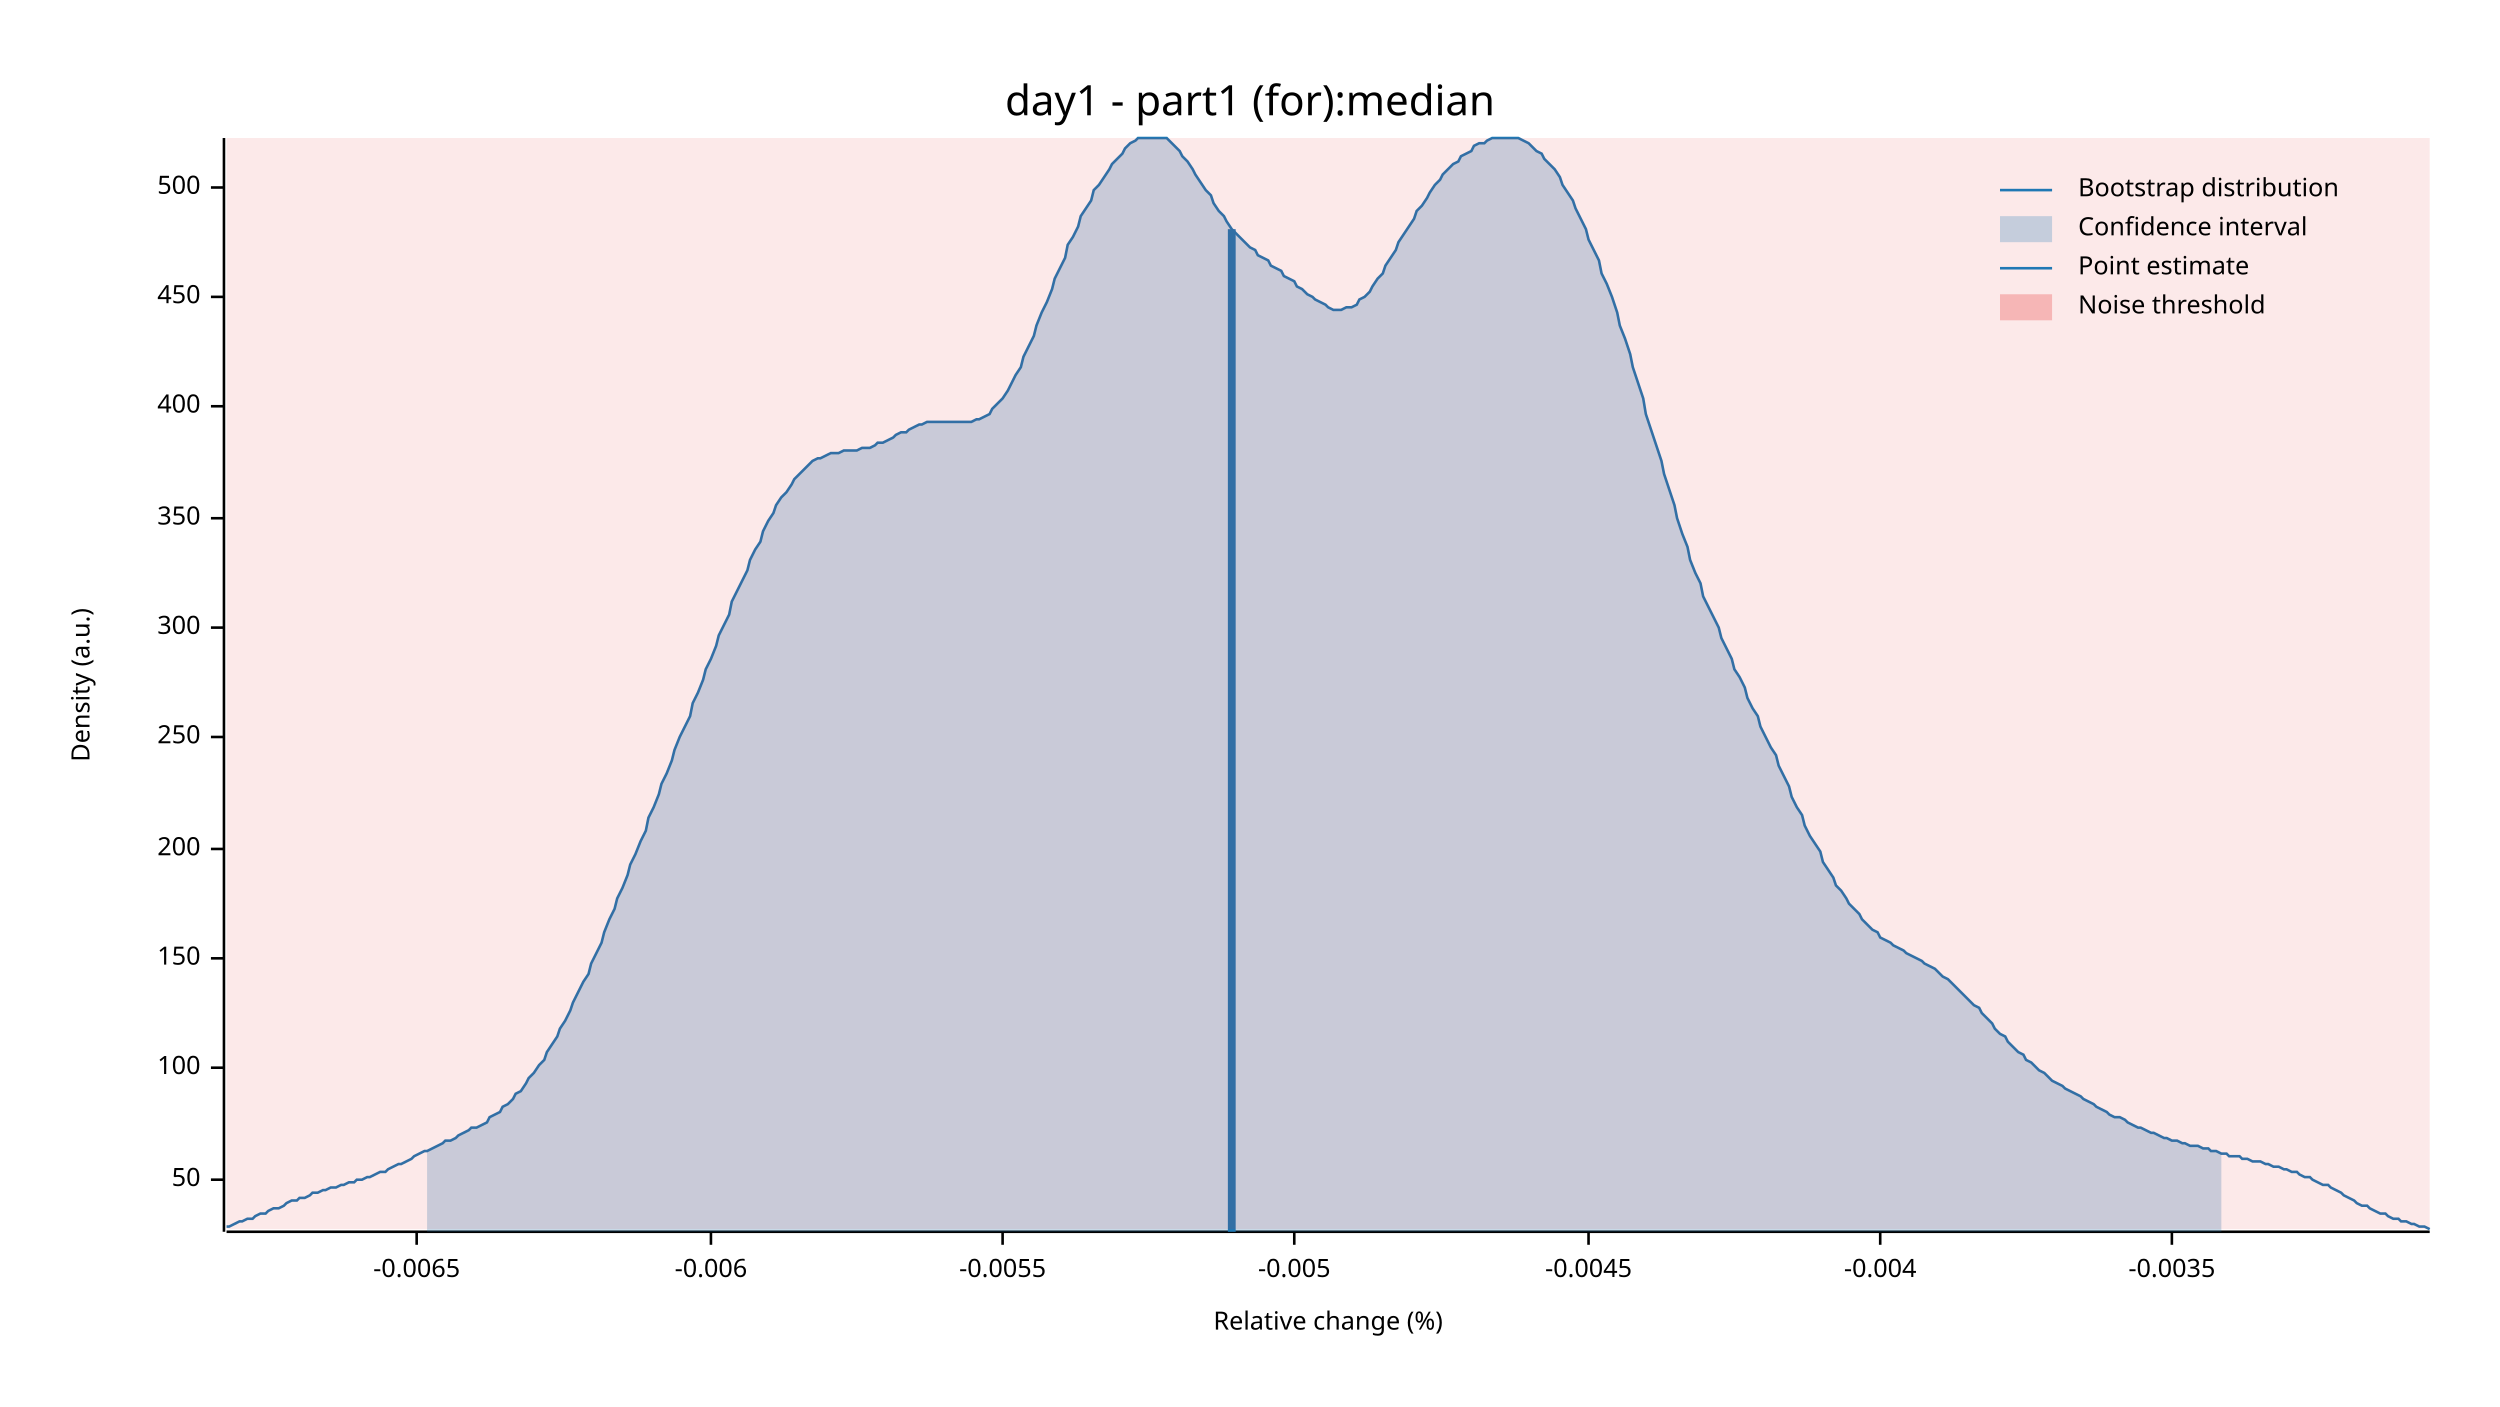
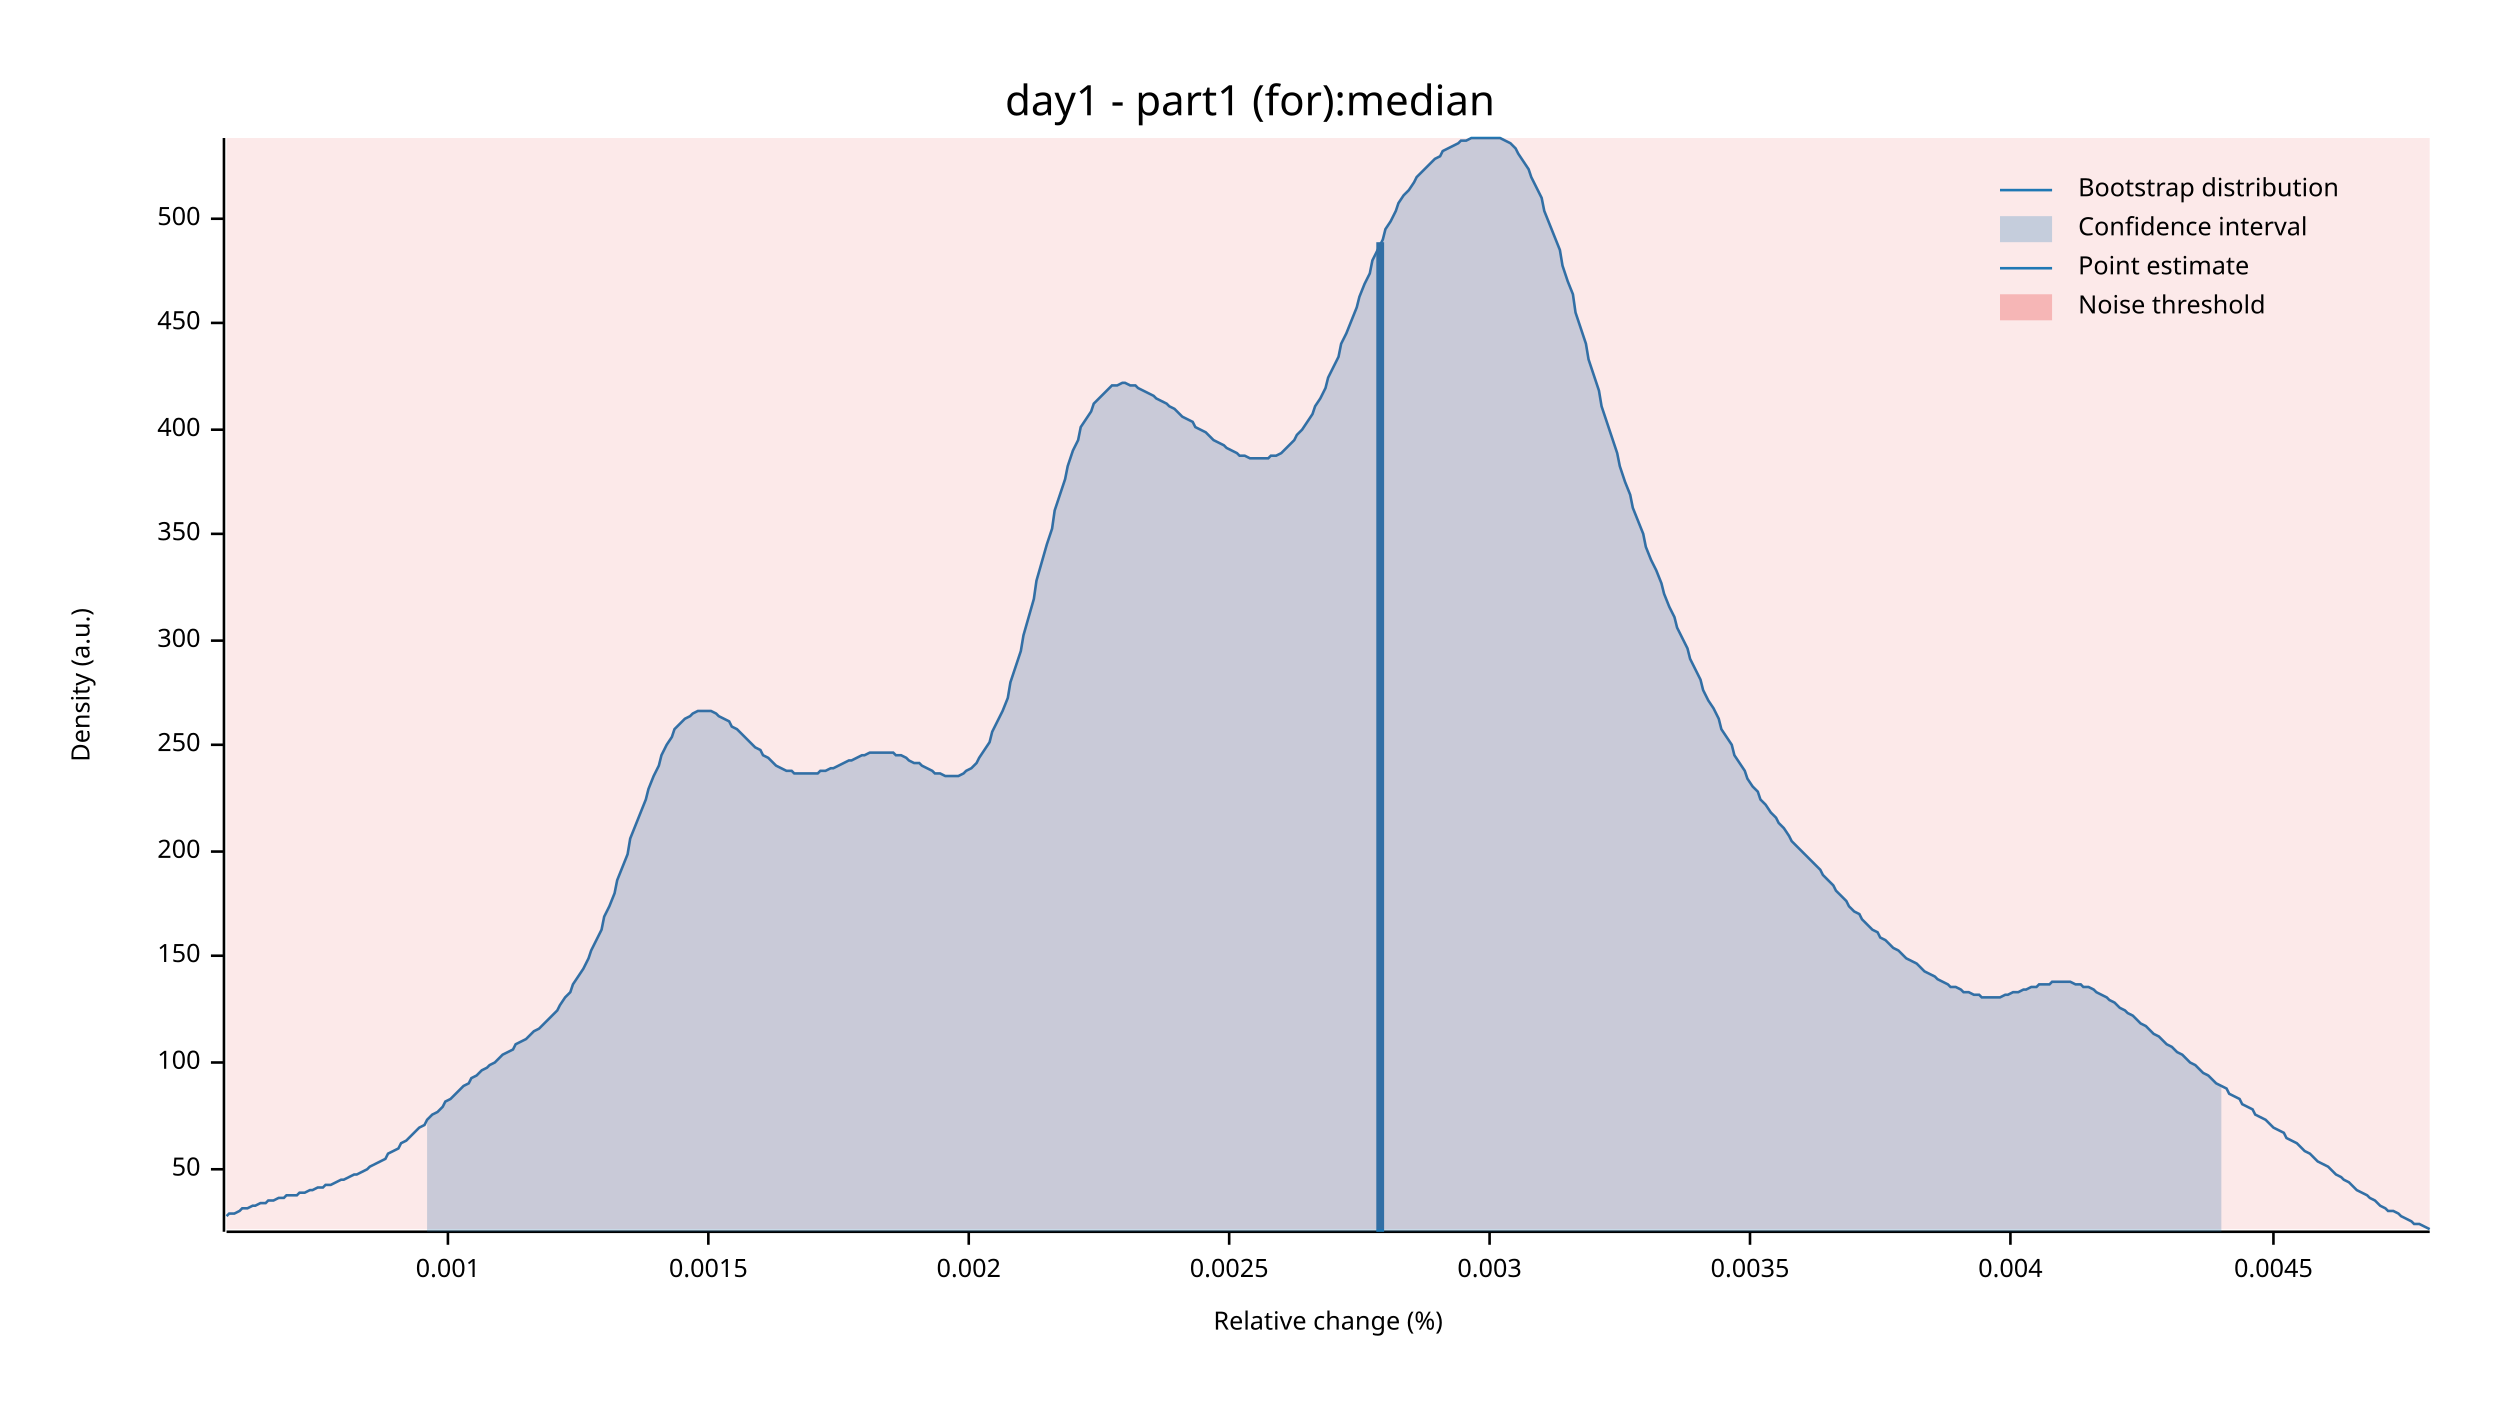
<svg xmlns="http://www.w3.org/2000/svg" width="960" height="540" viewBox="0 0 960 540">
  <text x="480" y="32" dy="0.76em" text-anchor="middle" font-family="sans-serif" font-size="16.129" opacity="1" fill="#000000">
day1 - part1 (for):median
</text>
  <text x="27" y="263" dy="0.76em" text-anchor="middle" font-family="sans-serif" font-size="9.677" opacity="1" fill="#000000" transform="rotate(270, 27, 263)">
Density (a.u.)
</text>
  <text x="510" y="513" dy="-0.5ex" text-anchor="middle" font-family="sans-serif" font-size="9.677" opacity="1" fill="#000000">
Relative change (%)
</text>
  <polyline fill="none" opacity="1" stroke="#000000" stroke-width="1" points="86,53 86,473 " />
-   <text x="77" y="453" dy="0.5ex" text-anchor="end" font-family="sans-serif" font-size="9.677" opacity="1" fill="#000000">
+   <text x="77" y="449" dy="0.5ex" text-anchor="end" font-family="sans-serif" font-size="9.677" opacity="1" fill="#000000">
50
</text>
-   <polyline fill="none" opacity="1" stroke="#000000" stroke-width="1" points="81,453 86,453 " />
-   <text x="77" y="410" dy="0.5ex" text-anchor="end" font-family="sans-serif" font-size="9.677" opacity="1" fill="#000000">
+   <polyline fill="none" opacity="1" stroke="#000000" stroke-width="1" points="81,449 86,449 " />
+   <text x="77" y="408" dy="0.5ex" text-anchor="end" font-family="sans-serif" font-size="9.677" opacity="1" fill="#000000">
100
</text>
-   <polyline fill="none" opacity="1" stroke="#000000" stroke-width="1" points="81,410 86,410 " />
-   <text x="77" y="368" dy="0.5ex" text-anchor="end" font-family="sans-serif" font-size="9.677" opacity="1" fill="#000000">
+   <polyline fill="none" opacity="1" stroke="#000000" stroke-width="1" points="81,408 86,408 " />
+   <text x="77" y="367" dy="0.5ex" text-anchor="end" font-family="sans-serif" font-size="9.677" opacity="1" fill="#000000">
150
</text>
-   <polyline fill="none" opacity="1" stroke="#000000" stroke-width="1" points="81,368 86,368 " />
-   <text x="77" y="326" dy="0.5ex" text-anchor="end" font-family="sans-serif" font-size="9.677" opacity="1" fill="#000000">
+   <polyline fill="none" opacity="1" stroke="#000000" stroke-width="1" points="81,367 86,367 " />
+   <text x="77" y="327" dy="0.5ex" text-anchor="end" font-family="sans-serif" font-size="9.677" opacity="1" fill="#000000">
200
</text>
-   <polyline fill="none" opacity="1" stroke="#000000" stroke-width="1" points="81,326 86,326 " />
-   <text x="77" y="283" dy="0.5ex" text-anchor="end" font-family="sans-serif" font-size="9.677" opacity="1" fill="#000000">
+   <polyline fill="none" opacity="1" stroke="#000000" stroke-width="1" points="81,327 86,327 " />
+   <text x="77" y="286" dy="0.5ex" text-anchor="end" font-family="sans-serif" font-size="9.677" opacity="1" fill="#000000">
250
</text>
-   <polyline fill="none" opacity="1" stroke="#000000" stroke-width="1" points="81,283 86,283 " />
-   <text x="77" y="241" dy="0.5ex" text-anchor="end" font-family="sans-serif" font-size="9.677" opacity="1" fill="#000000">
+   <polyline fill="none" opacity="1" stroke="#000000" stroke-width="1" points="81,286 86,286 " />
+   <text x="77" y="246" dy="0.5ex" text-anchor="end" font-family="sans-serif" font-size="9.677" opacity="1" fill="#000000">
300
</text>
-   <polyline fill="none" opacity="1" stroke="#000000" stroke-width="1" points="81,241 86,241 " />
-   <text x="77" y="199" dy="0.5ex" text-anchor="end" font-family="sans-serif" font-size="9.677" opacity="1" fill="#000000">
+   <polyline fill="none" opacity="1" stroke="#000000" stroke-width="1" points="81,246 86,246 " />
+   <text x="77" y="205" dy="0.5ex" text-anchor="end" font-family="sans-serif" font-size="9.677" opacity="1" fill="#000000">
350
</text>
-   <polyline fill="none" opacity="1" stroke="#000000" stroke-width="1" points="81,199 86,199 " />
-   <text x="77" y="156" dy="0.5ex" text-anchor="end" font-family="sans-serif" font-size="9.677" opacity="1" fill="#000000">
+   <polyline fill="none" opacity="1" stroke="#000000" stroke-width="1" points="81,205 86,205 " />
+   <text x="77" y="165" dy="0.5ex" text-anchor="end" font-family="sans-serif" font-size="9.677" opacity="1" fill="#000000">
400
</text>
-   <polyline fill="none" opacity="1" stroke="#000000" stroke-width="1" points="81,156 86,156 " />
-   <text x="77" y="114" dy="0.5ex" text-anchor="end" font-family="sans-serif" font-size="9.677" opacity="1" fill="#000000">
+   <polyline fill="none" opacity="1" stroke="#000000" stroke-width="1" points="81,165 86,165 " />
+   <text x="77" y="124" dy="0.5ex" text-anchor="end" font-family="sans-serif" font-size="9.677" opacity="1" fill="#000000">
450
</text>
-   <polyline fill="none" opacity="1" stroke="#000000" stroke-width="1" points="81,114 86,114 " />
-   <text x="77" y="72" dy="0.5ex" text-anchor="end" font-family="sans-serif" font-size="9.677" opacity="1" fill="#000000">
+   <polyline fill="none" opacity="1" stroke="#000000" stroke-width="1" points="81,124 86,124 " />
+   <text x="77" y="84" dy="0.5ex" text-anchor="end" font-family="sans-serif" font-size="9.677" opacity="1" fill="#000000">
500
</text>
-   <polyline fill="none" opacity="1" stroke="#000000" stroke-width="1" points="81,72 86,72 " />
+   <polyline fill="none" opacity="1" stroke="#000000" stroke-width="1" points="81,84 86,84 " />
  <polyline fill="none" opacity="1" stroke="#000000" stroke-width="1" points="87,473 933,473 " />
-   <text x="160" y="483" dy="0.76em" text-anchor="middle" font-family="sans-serif" font-size="9.677" opacity="1" fill="#000000">
- -0.0065
+   <text x="172" y="483" dy="0.76em" text-anchor="middle" font-family="sans-serif" font-size="9.677" opacity="1" fill="#000000">
+ 0.001
</text>
-   <polyline fill="none" opacity="1" stroke="#000000" stroke-width="1" points="160,473 160,478 " />
-   <text x="273" y="483" dy="0.76em" text-anchor="middle" font-family="sans-serif" font-size="9.677" opacity="1" fill="#000000">
- -0.006
+   <polyline fill="none" opacity="1" stroke="#000000" stroke-width="1" points="172,473 172,478 " />
+   <text x="272" y="483" dy="0.76em" text-anchor="middle" font-family="sans-serif" font-size="9.677" opacity="1" fill="#000000">
+ 0.0015
</text>
-   <polyline fill="none" opacity="1" stroke="#000000" stroke-width="1" points="273,473 273,478 " />
-   <text x="385" y="483" dy="0.76em" text-anchor="middle" font-family="sans-serif" font-size="9.677" opacity="1" fill="#000000">
- -0.0055
+   <polyline fill="none" opacity="1" stroke="#000000" stroke-width="1" points="272,473 272,478 " />
+   <text x="372" y="483" dy="0.76em" text-anchor="middle" font-family="sans-serif" font-size="9.677" opacity="1" fill="#000000">
+ 0.002
</text>
-   <polyline fill="none" opacity="1" stroke="#000000" stroke-width="1" points="385,473 385,478 " />
-   <text x="497" y="483" dy="0.76em" text-anchor="middle" font-family="sans-serif" font-size="9.677" opacity="1" fill="#000000">
- -0.005
+   <polyline fill="none" opacity="1" stroke="#000000" stroke-width="1" points="372,473 372,478 " />
+   <text x="472" y="483" dy="0.76em" text-anchor="middle" font-family="sans-serif" font-size="9.677" opacity="1" fill="#000000">
+ 0.0025
</text>
-   <polyline fill="none" opacity="1" stroke="#000000" stroke-width="1" points="497,473 497,478 " />
-   <text x="610" y="483" dy="0.76em" text-anchor="middle" font-family="sans-serif" font-size="9.677" opacity="1" fill="#000000">
- -0.0045
+   <polyline fill="none" opacity="1" stroke="#000000" stroke-width="1" points="472,473 472,478 " />
+   <text x="572" y="483" dy="0.76em" text-anchor="middle" font-family="sans-serif" font-size="9.677" opacity="1" fill="#000000">
+ 0.003
</text>
-   <polyline fill="none" opacity="1" stroke="#000000" stroke-width="1" points="610,473 610,478 " />
-   <text x="722" y="483" dy="0.76em" text-anchor="middle" font-family="sans-serif" font-size="9.677" opacity="1" fill="#000000">
- -0.004
+   <polyline fill="none" opacity="1" stroke="#000000" stroke-width="1" points="572,473 572,478 " />
+   <text x="672" y="483" dy="0.76em" text-anchor="middle" font-family="sans-serif" font-size="9.677" opacity="1" fill="#000000">
+ 0.0035
</text>
-   <polyline fill="none" opacity="1" stroke="#000000" stroke-width="1" points="722,473 722,478 " />
-   <text x="834" y="483" dy="0.76em" text-anchor="middle" font-family="sans-serif" font-size="9.677" opacity="1" fill="#000000">
- -0.0035
+   <polyline fill="none" opacity="1" stroke="#000000" stroke-width="1" points="672,473 672,478 " />
+   <text x="772" y="483" dy="0.76em" text-anchor="middle" font-family="sans-serif" font-size="9.677" opacity="1" fill="#000000">
+ 0.004
</text>
-   <polyline fill="none" opacity="1" stroke="#000000" stroke-width="1" points="834,473 834,478 " />
-   <polyline fill="none" opacity="1" stroke="#1F78B4" stroke-width="1" points="87,471 88,471 90,470 92,469 93,469 95,468 97,468 98,467 100,466 102,466 103,465 105,464 107,464 109,463 110,462 112,461 114,461 115,460 117,460 119,459 120,458 122,458 124,457 125,457 127,456 129,456 131,455 132,455 134,454 136,454 137,453 139,453 141,452 142,452 144,451 146,450 148,450 149,449 151,448 153,447 154,447 156,446 158,445 159,444 161,443 163,442 164,442 166,441 168,440 170,439 171,438 173,438 175,437 176,436 178,435 180,434 181,433 183,433 185,432 187,431 188,429 190,428 192,427 193,425 195,424 197,422 198,420 200,419 202,416 203,414 205,412 207,409 209,407 210,404 212,401 214,398 215,395 217,392 219,388 220,385 222,381 224,377 226,374 227,370 229,366 231,362 232,358 234,353 236,349 237,345 239,341 241,336 242,332 244,328 246,323 248,319 249,314 251,310 253,305 254,301 256,297 258,292 259,288 261,283 263,279 265,275 266,270 268,266 270,261 271,257 273,253 275,248 276,244 278,240 280,236 281,231 283,227 285,223 287,219 288,215 290,211 292,208 293,204 295,200 297,197 298,194 300,191 302,189 304,186 305,184 307,182 309,180 310,179 312,177 314,176 315,176 317,175 319,174 320,174 322,174 324,173 326,173 327,173 329,173 331,172 332,172 334,172 336,171 337,170 339,170 341,169 343,168 344,167 346,166 348,166 349,165 351,164 353,163 354,163 356,162 358,162 359,162 361,162 363,162 365,162 366,162 368,162 370,162 371,162 373,162 375,161 376,161 378,160 380,159 381,157 383,155 385,153 387,150 388,148 390,144 392,141 393,137 395,133 397,129 398,125 400,120 402,116 404,111 405,107 407,103 409,99 410,94 412,91 414,87 415,83 417,80 419,77 420,73 422,71 424,68 426,65 427,63 429,61 431,59 432,57 434,55 436,54 437,53 439,53 441,53 443,53 444,53 446,53 448,53 449,54 451,56 453,58 454,60 456,62 458,65 459,67 461,70 463,73 465,75 466,78 468,81 470,83 471,85 473,88 475,90 476,91 478,93 480,95 482,96 483,98 485,99 487,100 488,102 490,103 492,104 493,106 495,107 497,108 498,110 500,111 502,113 504,114 505,115 507,116 509,117 510,118 512,119 514,119 515,119 517,118 519,118 521,117 522,115 524,114 526,112 527,110 529,107 531,105 532,102 534,99 536,96 537,93 539,90 541,87 543,84 544,81 546,79 548,76 549,74 551,71 553,69 554,67 556,65 558,63 560,62 561,60 563,59 565,58 566,56 568,55 570,55 571,54 573,53 575,53 576,53 578,53 580,53 582,53 583,53 585,54 587,55 588,56 590,58 592,59 593,61 595,63 597,65 599,68 600,71 602,74 604,77 605,80 607,84 609,88 610,92 612,96 614,100 615,105 617,109 619,114 621,120 622,125 624,130 626,136 627,141 629,147 631,153 632,159 634,165 636,171 638,177 639,182 641,188 643,194 644,199 646,205 648,210 649,215 651,220 653,224 654,229 656,233 658,237 660,241 661,245 663,249 665,253 666,257 668,260 670,264 671,268 673,272 675,275 676,279 678,283 680,287 682,290 683,294 685,298 687,302 688,306 690,310 692,313 693,317 695,321 697,324 699,327 700,331 702,334 704,337 705,340 707,342 709,345 710,347 712,349 714,351 715,353 717,355 719,357 721,358 722,360 724,361 726,362 727,363 729,364 731,365 732,366 734,367 736,368 738,369 739,370 741,371 743,372 744,373 746,375 748,376 749,377 751,379 753,381 754,382 756,384 758,386 760,387 761,389 763,391 765,393 766,395 768,397 770,398 771,400 773,402 775,404 777,405 778,407 780,408 782,410 783,411 785,412 787,414 788,415 790,416 792,417 793,418 795,419 797,420 799,421 800,422 802,423 804,424 805,425 807,426 809,427 810,428 812,429 814,429 816,430 817,431 819,432 821,433 822,433 824,434 826,435 827,435 829,436 831,437 832,437 834,438 836,438 838,439 839,439 841,440 843,440 844,440 846,441 848,441 849,442 851,442 853,443 855,443 856,444 858,444 860,444 861,445 863,445 865,446 866,446 868,446 870,447 871,447 873,448 875,448 877,449 878,449 880,450 882,450 883,451 885,452 887,452 888,453 890,454 892,455 894,455 895,456 897,457 899,458 900,459 902,460 904,461 905,462 907,463 909,463 910,464 912,465 914,466 916,466 917,467 919,468 921,468 922,469 924,469 926,470 927,470 929,471 931,471 933,472 " />
-   <polygon opacity="0.25" fill="#1F78B4" points="164,442 166,441 168,440 170,439 171,438 173,438 175,437 176,436 178,435 180,434 181,433 183,433 185,432 187,431 188,429 190,428 192,427 193,425 195,424 197,422 198,420 200,419 202,416 203,414 205,412 207,409 209,407 210,404 212,401 214,398 215,395 217,392 219,388 220,385 222,381 224,377 226,374 227,370 229,366 231,362 232,358 234,353 236,349 237,345 239,341 241,336 242,332 244,328 246,323 248,319 249,314 251,310 253,305 254,301 256,297 258,292 259,288 261,283 263,279 265,275 266,270 268,266 270,261 271,257 273,253 275,248 276,244 278,240 280,236 281,231 283,227 285,223 287,219 288,215 290,211 292,208 293,204 295,200 297,197 298,194 300,191 302,189 304,186 305,184 307,182 309,180 310,179 312,177 314,176 315,176 317,175 319,174 320,174 322,174 324,173 326,173 327,173 329,173 331,172 332,172 334,172 336,171 337,170 339,170 341,169 343,168 344,167 346,166 348,166 349,165 351,164 353,163 354,163 356,162 358,162 359,162 361,162 363,162 365,162 366,162 368,162 370,162 371,162 373,162 375,161 376,161 378,160 380,159 381,157 383,155 385,153 387,150 388,148 390,144 392,141 393,137 395,133 397,129 398,125 400,120 402,116 404,111 405,107 407,103 409,99 410,94 412,91 414,87 415,83 417,80 419,77 420,73 422,71 424,68 426,65 427,63 429,61 431,59 432,57 434,55 436,54 437,53 439,53 441,53 443,53 444,53 446,53 448,53 449,54 451,56 453,58 454,60 456,62 458,65 459,67 461,70 463,73 465,75 466,78 468,81 470,83 471,85 473,88 475,90 476,91 478,93 480,95 482,96 483,98 485,99 487,100 488,102 490,103 492,104 493,106 495,107 497,108 498,110 500,111 502,113 504,114 505,115 507,116 509,117 510,118 512,119 514,119 515,119 517,118 519,118 521,117 522,115 524,114 526,112 527,110 529,107 531,105 532,102 534,99 536,96 537,93 539,90 541,87 543,84 544,81 546,79 548,76 549,74 551,71 553,69 554,67 556,65 558,63 560,62 561,60 563,59 565,58 566,56 568,55 570,55 571,54 573,53 575,53 576,53 578,53 580,53 582,53 583,53 585,54 587,55 588,56 590,58 592,59 593,61 595,63 597,65 599,68 600,71 602,74 604,77 605,80 607,84 609,88 610,92 612,96 614,100 615,105 617,109 619,114 621,120 622,125 624,130 626,136 627,141 629,147 631,153 632,159 634,165 636,171 638,177 639,182 641,188 643,194 644,199 646,205 648,210 649,215 651,220 653,224 654,229 656,233 658,237 660,241 661,245 663,249 665,253 666,257 668,260 670,264 671,268 673,272 675,275 676,279 678,283 680,287 682,290 683,294 685,298 687,302 688,306 690,310 692,313 693,317 695,321 697,324 699,327 700,331 702,334 704,337 705,340 707,342 709,345 710,347 712,349 714,351 715,353 717,355 719,357 721,358 722,360 724,361 726,362 727,363 729,364 731,365 732,366 734,367 736,368 738,369 739,370 741,371 743,372 744,373 746,375 748,376 749,377 751,379 753,381 754,382 756,384 758,386 760,387 761,389 763,391 765,393 766,395 768,397 770,398 771,400 773,402 775,404 777,405 778,407 780,408 782,410 783,411 785,412 787,414 788,415 790,416 792,417 793,418 795,419 797,420 799,421 800,422 802,423 804,424 805,425 807,426 809,427 810,428 812,429 814,429 816,430 817,431 819,432 821,433 822,433 824,434 826,435 827,435 829,436 831,437 832,437 834,438 836,438 838,439 839,439 841,440 843,440 844,440 846,441 848,441 849,442 851,442 853,443 853,473 164,473 " />
-   <polyline fill="none" opacity="1" stroke="#1F78B4" stroke-width="3" points="473,473 473,88 " />
+   <polyline fill="none" opacity="1" stroke="#000000" stroke-width="1" points="772,473 772,478 " />
+   <text x="873" y="483" dy="0.76em" text-anchor="middle" font-family="sans-serif" font-size="9.677" opacity="1" fill="#000000">
+ 0.0045
+ </text>
+   <polyline fill="none" opacity="1" stroke="#000000" stroke-width="1" points="873,473 873,478 " />
+   <polyline fill="none" opacity="1" stroke="#1F78B4" stroke-width="1" points="87,467 88,466 90,466 92,465 93,464 95,464 97,463 98,463 100,462 102,462 103,461 105,461 107,460 109,460 110,459 112,459 114,459 115,458 117,458 119,457 120,457 122,456 124,456 125,455 127,455 129,454 131,453 132,453 134,452 136,451 137,451 139,450 141,449 142,448 144,447 146,446 148,445 149,443 151,442 153,441 154,439 156,438 158,436 159,435 161,433 163,432 164,430 166,428 168,427 170,425 171,423 173,422 175,420 176,419 178,417 180,416 181,414 183,413 185,411 187,410 188,409 190,408 192,406 193,405 195,404 197,403 198,401 200,400 202,399 203,398 205,396 207,395 209,393 210,392 212,390 214,388 215,386 217,383 219,381 220,378 222,375 224,372 226,368 227,365 229,361 231,357 232,352 234,348 236,343 237,338 239,333 241,328 242,322 244,317 246,312 248,307 249,303 251,298 253,294 254,290 256,286 258,283 259,280 261,278 263,276 265,275 266,274 268,273 270,273 271,273 273,273 275,274 276,275 278,276 280,277 281,279 283,280 285,282 287,284 288,285 290,287 292,288 293,290 295,291 297,293 298,294 300,295 302,296 304,296 305,297 307,297 309,297 310,297 312,297 314,297 315,296 317,296 319,295 320,295 322,294 324,293 326,292 327,292 329,291 331,290 332,290 334,289 336,289 337,289 339,289 341,289 343,289 344,290 346,290 348,291 349,292 351,293 353,293 354,294 356,295 358,296 359,297 361,297 363,298 365,298 366,298 368,298 370,297 371,296 373,295 375,293 376,291 378,288 380,285 381,281 383,277 385,273 387,268 388,262 390,256 392,250 393,244 395,237 397,230 398,223 400,216 402,209 404,203 405,196 407,190 409,184 410,179 412,173 414,169 415,164 417,161 419,158 420,155 422,153 424,151 426,149 427,148 429,148 431,147 432,147 434,148 436,148 437,149 439,150 441,151 443,152 444,153 446,154 448,155 449,156 451,157 453,159 454,160 456,161 458,162 459,164 461,165 463,166 465,168 466,169 468,170 470,171 471,172 473,173 475,174 476,175 478,175 480,176 482,176 483,176 485,176 487,176 488,175 490,175 492,174 493,173 495,171 497,169 498,167 500,165 502,162 504,159 505,156 507,153 509,149 510,145 512,141 514,137 515,132 517,128 519,123 521,118 522,114 524,109 526,105 527,100 529,96 531,92 532,88 534,85 536,81 537,78 539,75 541,73 543,70 544,68 546,66 548,64 549,63 551,61 553,60 554,58 556,57 558,56 560,55 561,54 563,54 565,53 566,53 568,53 570,53 571,53 573,53 575,53 576,53 578,54 580,55 582,57 583,59 585,62 587,65 588,68 590,72 592,76 593,81 595,86 597,91 599,96 600,102 602,108 604,113 605,120 607,126 609,132 610,138 612,144 614,150 615,156 617,162 619,168 621,174 622,179 624,185 626,190 627,195 629,200 631,205 632,210 634,215 636,219 638,224 639,228 641,233 643,237 644,241 646,245 648,249 649,253 651,257 653,261 654,265 656,269 658,272 660,276 661,280 663,283 665,286 666,290 668,293 670,296 671,299 673,302 675,304 676,307 678,309 680,312 682,314 683,316 685,318 687,321 688,323 690,325 692,327 693,328 695,330 697,332 699,334 700,336 702,338 704,340 705,342 707,344 709,346 710,348 712,350 714,351 715,353 717,355 719,357 721,358 722,360 724,361 726,363 727,364 729,365 731,367 732,368 734,369 736,370 738,372 739,373 741,374 743,375 744,376 746,377 748,378 749,379 751,379 753,380 754,381 756,381 758,382 760,382 761,383 763,383 765,383 766,383 768,383 770,382 771,382 773,381 775,381 777,380 778,380 780,379 782,379 783,378 785,378 787,378 788,377 790,377 792,377 793,377 795,377 797,378 799,378 800,379 802,379 804,380 805,381 807,382 809,383 810,384 812,385 814,387 816,388 817,389 819,390 821,392 822,393 824,394 826,396 827,397 829,398 831,400 832,401 834,402 836,404 838,405 839,406 841,408 843,409 844,410 846,412 848,413 849,414 851,416 853,417 855,418 856,420 858,421 860,422 861,424 863,425 865,426 866,428 868,429 870,430 871,431 873,433 875,434 877,435 878,437 880,438 882,439 883,440 885,442 887,443 888,444 890,446 892,447 894,448 895,449 897,451 899,452 900,453 902,454 904,456 905,457 907,458 909,459 910,460 912,461 914,463 916,464 917,465 919,465 921,466 922,467 924,468 926,469 927,470 929,470 931,471 933,472 " />
+   <polygon opacity="0.25" fill="#1F78B4" points="164,430 166,428 168,427 170,425 171,423 173,422 175,420 176,419 178,417 180,416 181,414 183,413 185,411 187,410 188,409 190,408 192,406 193,405 195,404 197,403 198,401 200,400 202,399 203,398 205,396 207,395 209,393 210,392 212,390 214,388 215,386 217,383 219,381 220,378 222,375 224,372 226,368 227,365 229,361 231,357 232,352 234,348 236,343 237,338 239,333 241,328 242,322 244,317 246,312 248,307 249,303 251,298 253,294 254,290 256,286 258,283 259,280 261,278 263,276 265,275 266,274 268,273 270,273 271,273 273,273 275,274 276,275 278,276 280,277 281,279 283,280 285,282 287,284 288,285 290,287 292,288 293,290 295,291 297,293 298,294 300,295 302,296 304,296 305,297 307,297 309,297 310,297 312,297 314,297 315,296 317,296 319,295 320,295 322,294 324,293 326,292 327,292 329,291 331,290 332,290 334,289 336,289 337,289 339,289 341,289 343,289 344,290 346,290 348,291 349,292 351,293 353,293 354,294 356,295 358,296 359,297 361,297 363,298 365,298 366,298 368,298 370,297 371,296 373,295 375,293 376,291 378,288 380,285 381,281 383,277 385,273 387,268 388,262 390,256 392,250 393,244 395,237 397,230 398,223 400,216 402,209 404,203 405,196 407,190 409,184 410,179 412,173 414,169 415,164 417,161 419,158 420,155 422,153 424,151 426,149 427,148 429,148 431,147 432,147 434,148 436,148 437,149 439,150 441,151 443,152 444,153 446,154 448,155 449,156 451,157 453,159 454,160 456,161 458,162 459,164 461,165 463,166 465,168 466,169 468,170 470,171 471,172 473,173 475,174 476,175 478,175 480,176 482,176 483,176 485,176 487,176 488,175 490,175 492,174 493,173 495,171 497,169 498,167 500,165 502,162 504,159 505,156 507,153 509,149 510,145 512,141 514,137 515,132 517,128 519,123 521,118 522,114 524,109 526,105 527,100 529,96 531,92 532,88 534,85 536,81 537,78 539,75 541,73 543,70 544,68 546,66 548,64 549,63 551,61 553,60 554,58 556,57 558,56 560,55 561,54 563,54 565,53 566,53 568,53 570,53 571,53 573,53 575,53 576,53 578,54 580,55 582,57 583,59 585,62 587,65 588,68 590,72 592,76 593,81 595,86 597,91 599,96 600,102 602,108 604,113 605,120 607,126 609,132 610,138 612,144 614,150 615,156 617,162 619,168 621,174 622,179 624,185 626,190 627,195 629,200 631,205 632,210 634,215 636,219 638,224 639,228 641,233 643,237 644,241 646,245 648,249 649,253 651,257 653,261 654,265 656,269 658,272 660,276 661,280 663,283 665,286 666,290 668,293 670,296 671,299 673,302 675,304 676,307 678,309 680,312 682,314 683,316 685,318 687,321 688,323 690,325 692,327 693,328 695,330 697,332 699,334 700,336 702,338 704,340 705,342 707,344 709,346 710,348 712,350 714,351 715,353 717,355 719,357 721,358 722,360 724,361 726,363 727,364 729,365 731,367 732,368 734,369 736,370 738,372 739,373 741,374 743,375 744,376 746,377 748,378 749,379 751,379 753,380 754,381 756,381 758,382 760,382 761,383 763,383 765,383 766,383 768,383 770,382 771,382 773,381 775,381 777,380 778,380 780,379 782,379 783,378 785,378 787,378 788,377 790,377 792,377 793,377 795,377 797,378 799,378 800,379 802,379 804,380 805,381 807,382 809,383 810,384 812,385 814,387 816,388 817,389 819,390 821,392 822,393 824,394 826,396 827,397 829,398 831,400 832,401 834,402 836,404 838,405 839,406 841,408 843,409 844,410 846,412 848,413 849,414 851,416 853,417 853,473 164,473 " />
+   <polyline fill="none" opacity="1" stroke="#1F78B4" stroke-width="3" points="530,473 530,93 " />
  <rect x="87" y="53" width="846" height="419" opacity="0.1" fill="#E31A1C" stroke="none" />
  <text x="798" y="68" dy="0.76em" text-anchor="start" font-family="sans-serif" font-size="9.677" opacity="1" fill="#000000">
Bootstrap distribution
</text>
  <text x="798" y="83" dy="0.76em" text-anchor="start" font-family="sans-serif" font-size="9.677" opacity="1" fill="#000000">
Confidence interval
</text>
  <text x="798" y="98" dy="0.76em" text-anchor="start" font-family="sans-serif" font-size="9.677" opacity="1" fill="#000000">
Point estimate
</text>
  <text x="798" y="113" dy="0.76em" text-anchor="start" font-family="sans-serif" font-size="9.677" opacity="1" fill="#000000">
Noise threshold
</text>
  <polyline fill="none" opacity="1" stroke="#1F78B4" stroke-width="1" points="768,73 788,73 " />
  <rect x="768" y="83" width="20" height="10" opacity="0.25" fill="#1F78B4" stroke="none" />
  <polyline fill="none" opacity="1" stroke="#1F78B4" stroke-width="1" points="768,103 788,103 " />
  <rect x="768" y="113" width="20" height="10" opacity="0.25" fill="#E31A1C" stroke="none" />
</svg>
